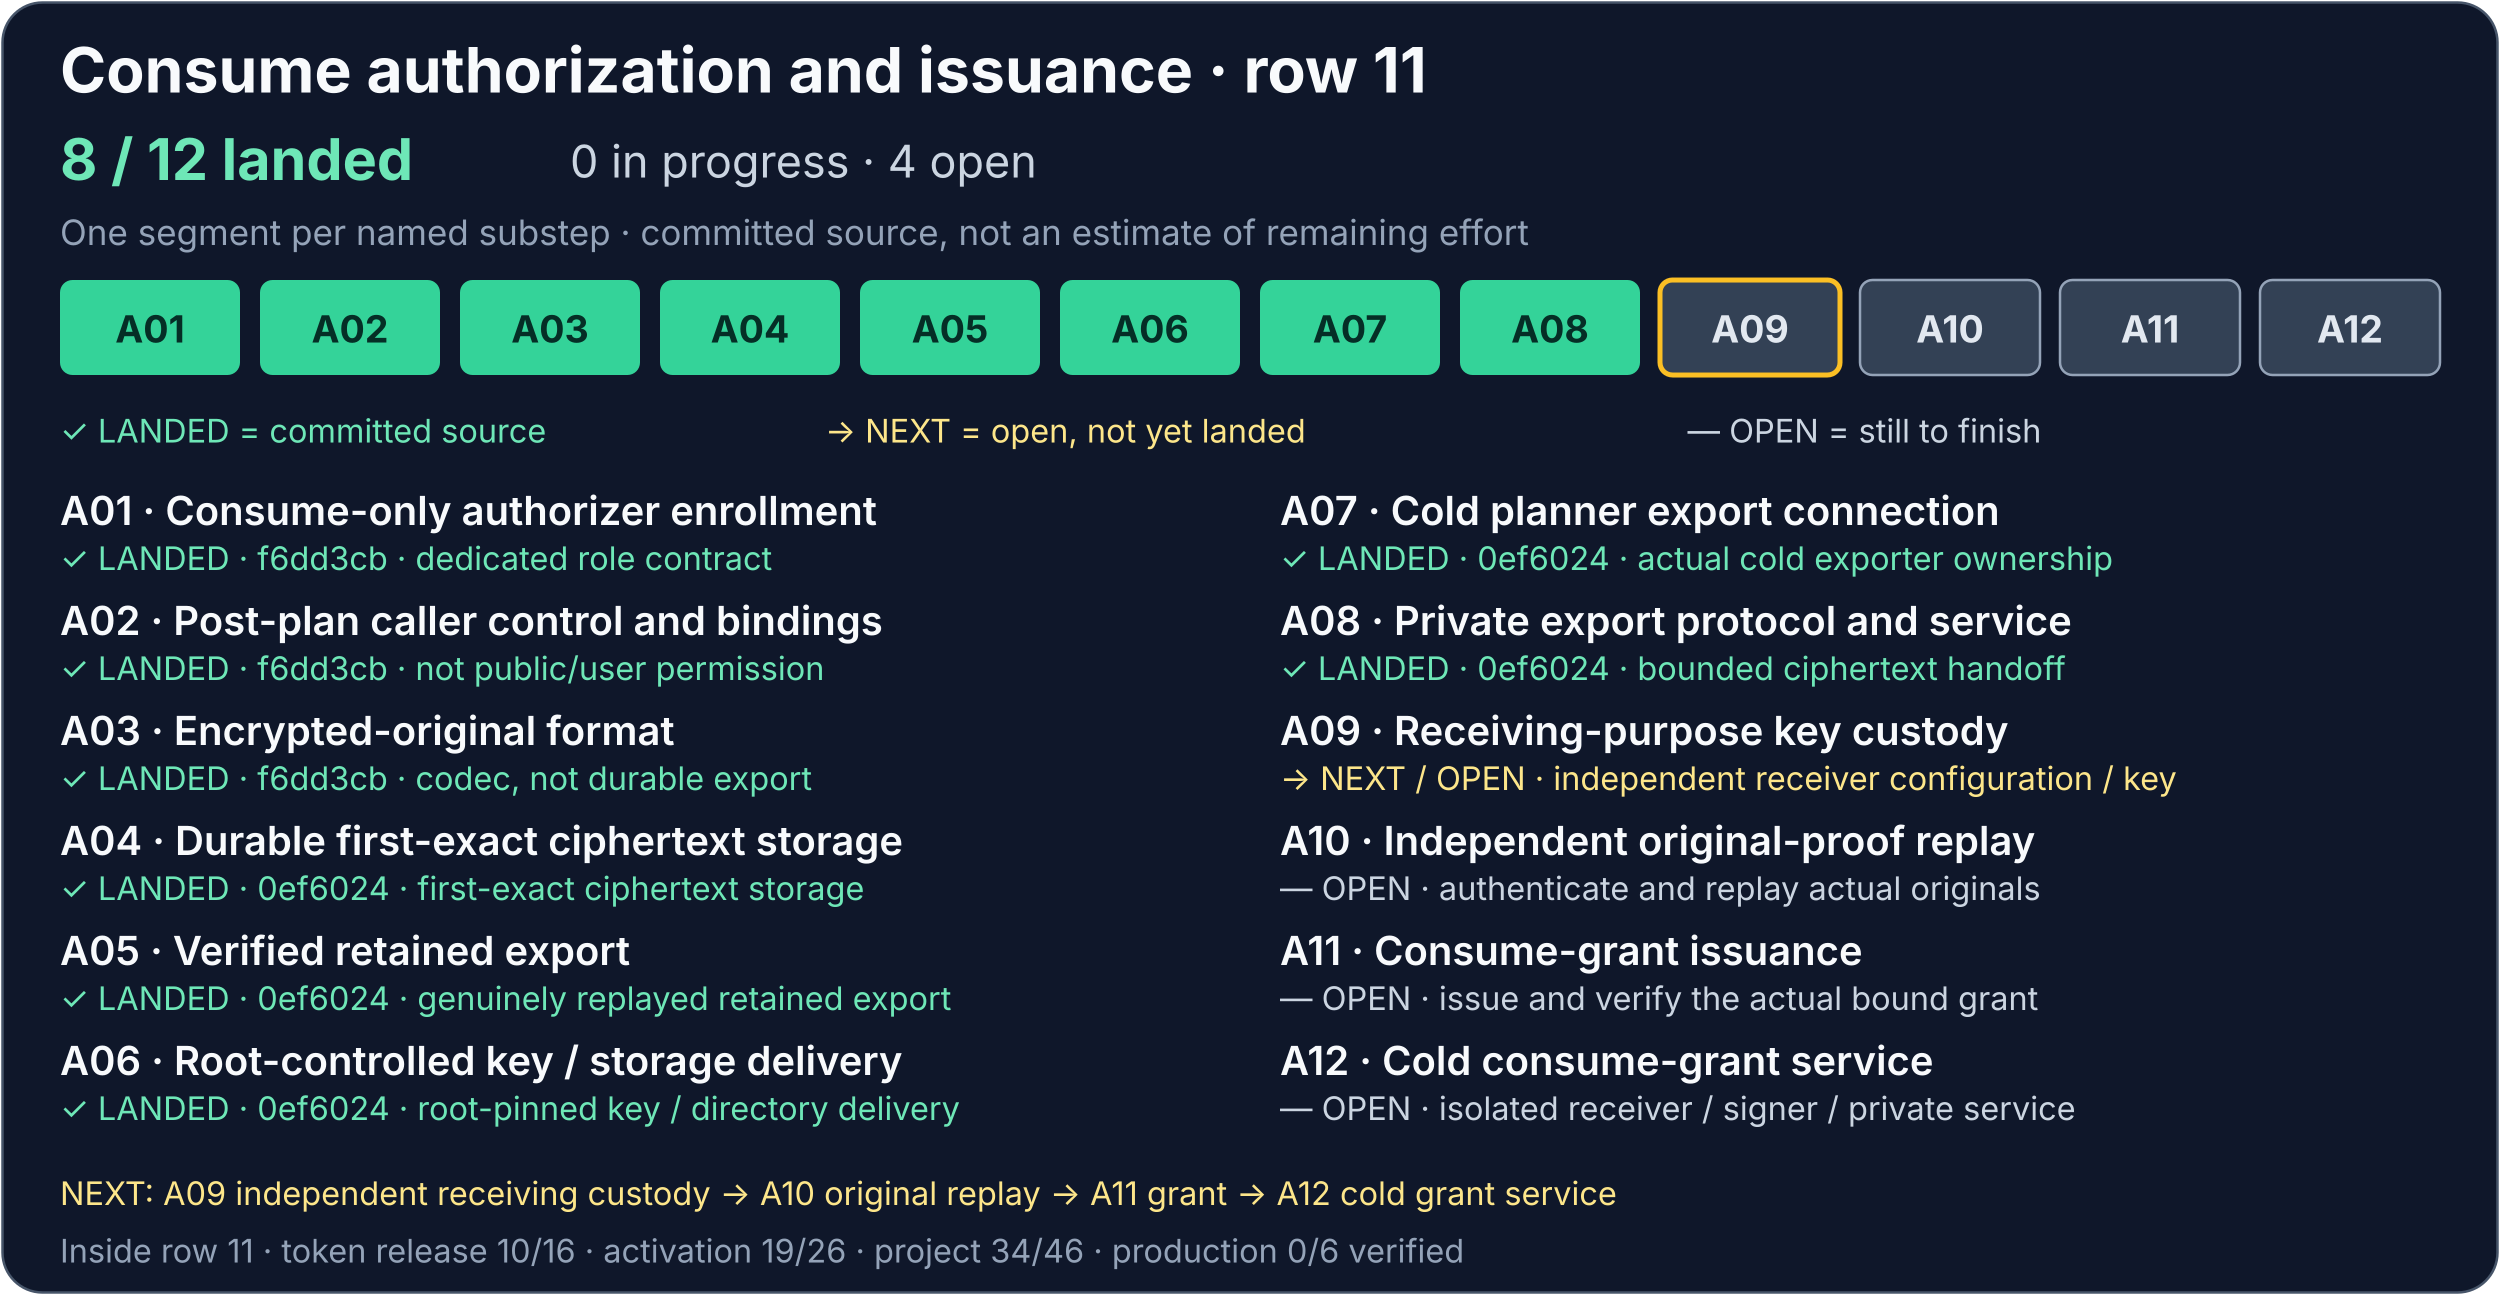
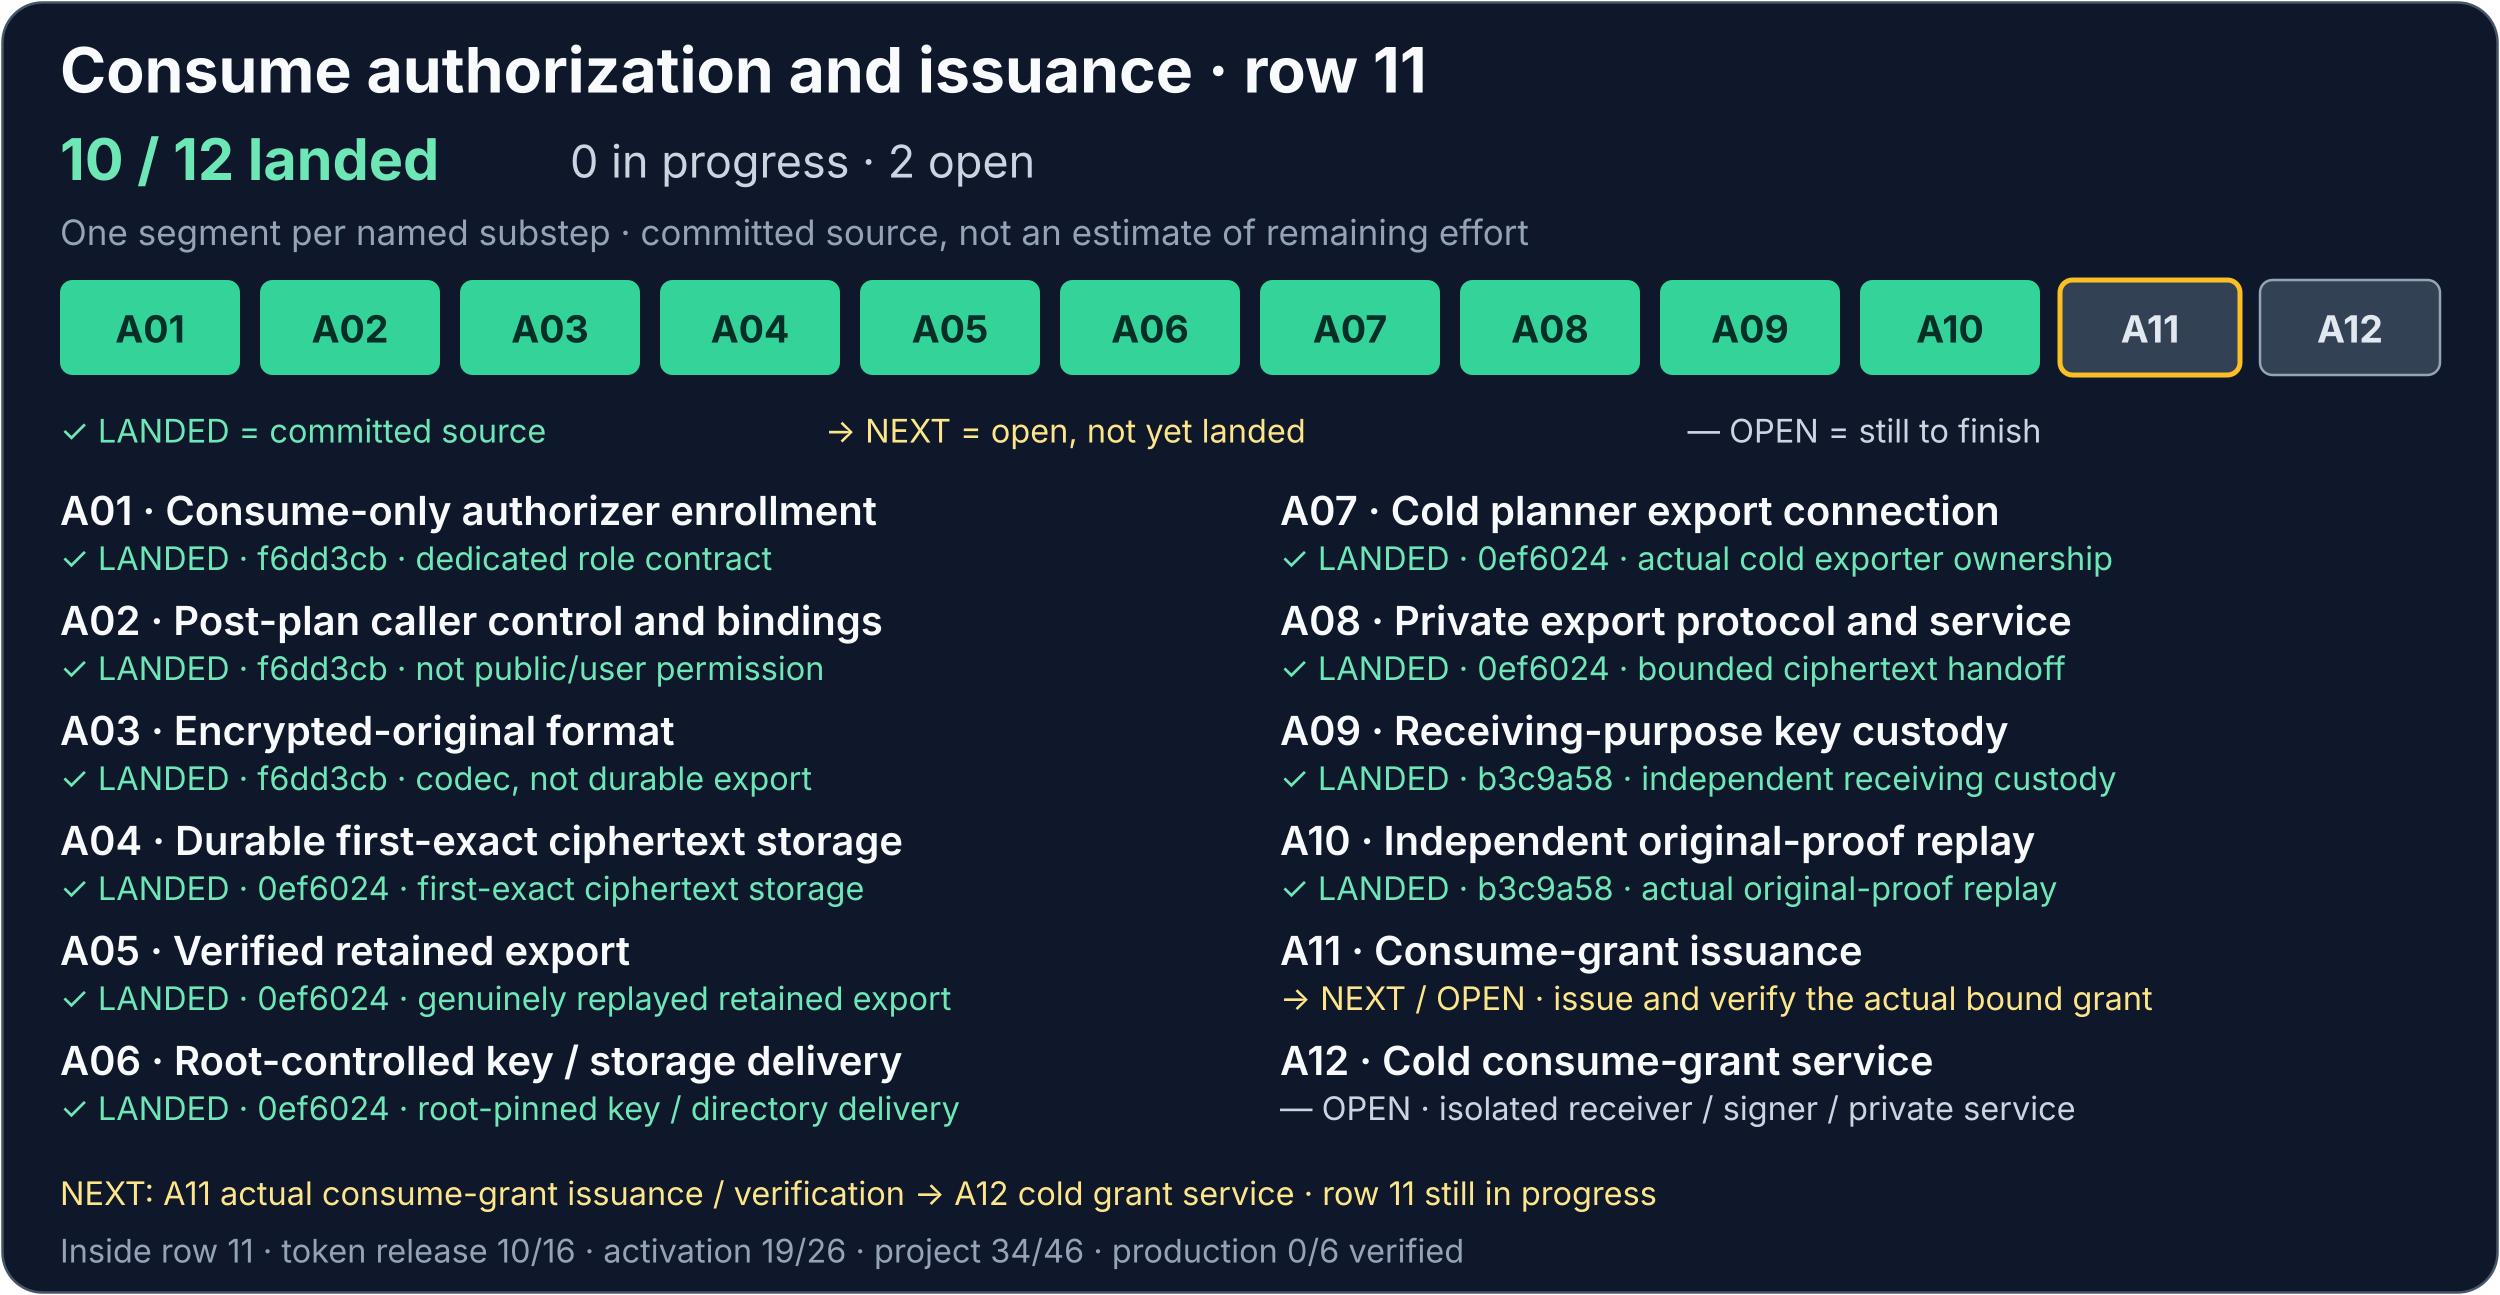
<svg xmlns="http://www.w3.org/2000/svg" width="1000" height="518" viewBox="0 0 1000 518" role="img" aria-labelledby="consume-title consume-description">
  <rect x="1" y="1" width="998" height="516" rx="16" fill="#0f172a" stroke="#475569" />
  <g font-family="system-ui, -apple-system, Segoe UI, sans-serif">
    <text x="24" y="37" fill="#f8fafc" font-size="25" font-weight="700">Consume authorization and issuance · row 11</text>
-     <text x="24" y="72" fill="#6ee7b7" font-size="23" font-weight="700">8 / 12 landed</text>
-     <text x="228" y="71" fill="#cbd5e1" font-size="18">0 in progress · 4 open</text>
+     <text x="24" y="72" fill="#6ee7b7" font-size="23" font-weight="700">10 / 12 landed</text>
+     <text x="228" y="71" fill="#cbd5e1" font-size="18">0 in progress · 2 open</text>
    <text x="24" y="98" fill="#94a3b8" font-size="14">One segment per named substep · committed source, not an estimate of remaining effort</text>
    <g fill="#34d399">
      <rect x="24" y="112" width="72" height="38" rx="5" />
      <rect x="104" y="112" width="72" height="38" rx="5" />
      <rect x="184" y="112" width="72" height="38" rx="5" />
      <rect x="264" y="112" width="72" height="38" rx="5" />
      <rect x="344" y="112" width="72" height="38" rx="5" />
      <rect x="424" y="112" width="72" height="38" rx="5" />
      <rect x="504" y="112" width="72" height="38" rx="5" />
      <rect x="584" y="112" width="72" height="38" rx="5" />
+       <rect x="664" y="112" width="72" height="38" rx="5" />
+       <rect x="744" y="112" width="72" height="38" rx="5" />
    </g>
    <g fill="#334155" stroke="#94a3b8">
-       <rect x="664" y="112" width="72" height="38" rx="5" stroke="#fbbf24" stroke-width="2" />
-       <rect x="744" y="112" width="72" height="38" rx="5" />
-       <rect x="824" y="112" width="72" height="38" rx="5" />
+       <rect x="824" y="112" width="72" height="38" rx="5" stroke="#fbbf24" stroke-width="2" />
      <rect x="904" y="112" width="72" height="38" rx="5" />
    </g>
    <g font-size="15" font-weight="700" text-anchor="middle">
      <g fill="#052e26">
        <text x="60" y="137">A01</text>
        <text x="140" y="137">A02</text>
        <text x="220" y="137">A03</text>
      </g>
      <g fill="#052e26">
        <text x="300" y="137">A04</text>
        <text x="380" y="137">A05</text>
        <text x="460" y="137">A06</text>
        <text x="540" y="137">A07</text>
        <text x="620" y="137">A08</text>
      </g>
-       <g fill="#e2e8f0">
+       <g fill="#052e26">
        <text x="700" y="137">A09</text>
        <text x="780" y="137">A10</text>
+       </g>
+       <g fill="#e2e8f0">
        <text x="860" y="137">A11</text>
        <text x="940" y="137">A12</text>
      </g>
    </g>
    <text x="24" y="177" fill="#6ee7b7" font-size="13">✓ LANDED = committed source</text>
    <text x="330" y="177" fill="#fde68a" font-size="13">→ NEXT = open, not yet landed</text>
    <text x="675" y="177" fill="#cbd5e1" font-size="13">— OPEN = still to finish</text>
    <g fill="#f8fafc" font-size="16" font-weight="600">
      <text x="24" y="210">A01 · Consume-only authorizer enrollment</text>
      <text x="24" y="254">A02 · Post-plan caller control and bindings</text>
      <text x="24" y="298">A03 · Encrypted-original format</text>
      <text x="24" y="342">A04 · Durable first-exact ciphertext storage</text>
      <text x="24" y="386">A05 · Verified retained export</text>
      <text x="24" y="430">A06 · Root-controlled key / storage delivery</text>
      <text x="512" y="210">A07 · Cold planner export connection</text>
      <text x="512" y="254">A08 · Private export protocol and service</text>
      <text x="512" y="298">A09 · Receiving-purpose key custody</text>
      <text x="512" y="342">A10 · Independent original-proof replay</text>
      <text x="512" y="386">A11 · Consume-grant issuance</text>
      <text x="512" y="430">A12 · Cold consume-grant service</text>
    </g>
    <g font-size="13">
      <g fill="#6ee7b7">
        <text x="24" y="228">✓ LANDED · f6dd3cb · dedicated role contract</text>
        <text x="24" y="272">✓ LANDED · f6dd3cb · not public/user permission</text>
        <text x="24" y="316">✓ LANDED · f6dd3cb · codec, not durable export</text>
        <text x="24" y="360">✓ LANDED · 0ef6024 · first-exact ciphertext storage</text>
        <text x="24" y="404">✓ LANDED · 0ef6024 · genuinely replayed retained export</text>
        <text x="24" y="448">✓ LANDED · 0ef6024 · root-pinned key / directory delivery</text>
        <text x="512" y="228">✓ LANDED · 0ef6024 · actual cold exporter ownership</text>
        <text x="512" y="272">✓ LANDED · 0ef6024 · bounded ciphertext handoff</text>
+         <text x="512" y="316">✓ LANDED · b3c9a58 · independent receiving custody</text>
+         <text x="512" y="360">✓ LANDED · b3c9a58 · actual original-proof replay</text>
      </g>
-       <text x="512" y="316" fill="#fde68a">→ NEXT / OPEN · independent receiver configuration / key</text>
+       <text x="512" y="404" fill="#fde68a">→ NEXT / OPEN · issue and verify the actual bound grant</text>
      <g fill="#cbd5e1">
-         <text x="512" y="360">— OPEN · authenticate and replay actual originals</text>
-         <text x="512" y="404">— OPEN · issue and verify the actual bound grant</text>
        <text x="512" y="448">— OPEN · isolated receiver / signer / private service</text>
      </g>
    </g>
-     <text x="24" y="482" fill="#fde68a" font-size="13">NEXT: A09 independent receiving custody → A10 original replay → A11 grant → A12 cold grant service</text>
+     <text x="24" y="482" fill="#fde68a" font-size="13">NEXT: A11 actual consume-grant issuance / verification → A12 cold grant service · row 11 still in progress</text>
    <text x="24" y="505" fill="#94a3b8" font-size="13">Inside row 11 · token release 10/16 · activation 19/26 · project 34/46 · production 0/6 verified</text>
  </g>
</svg>
